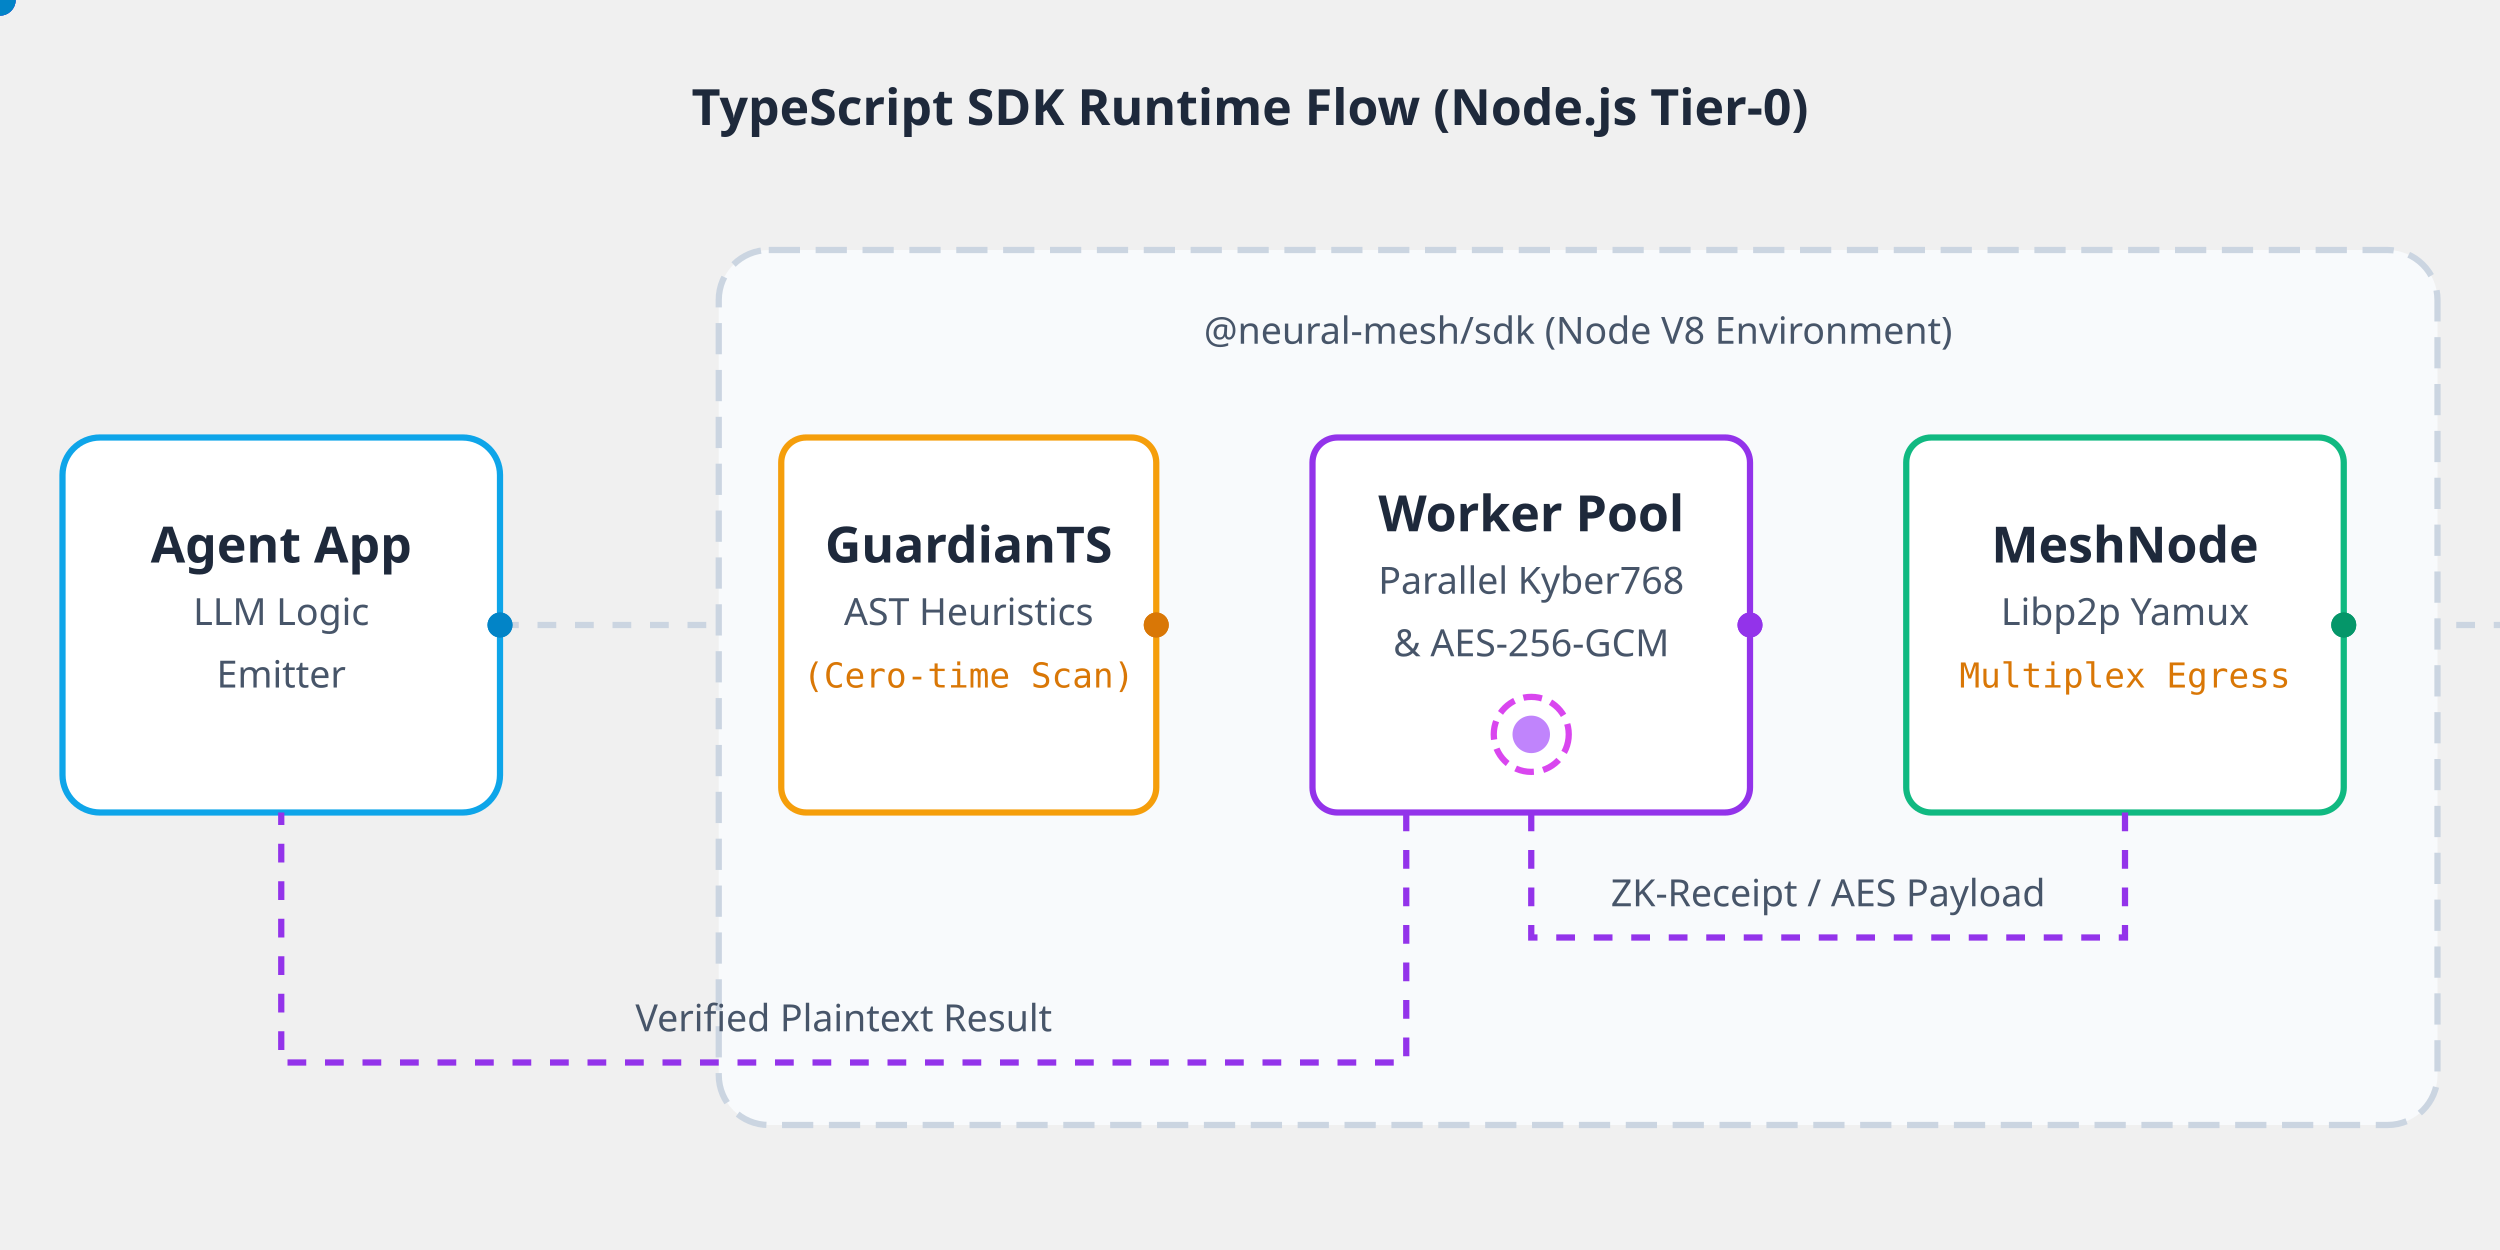
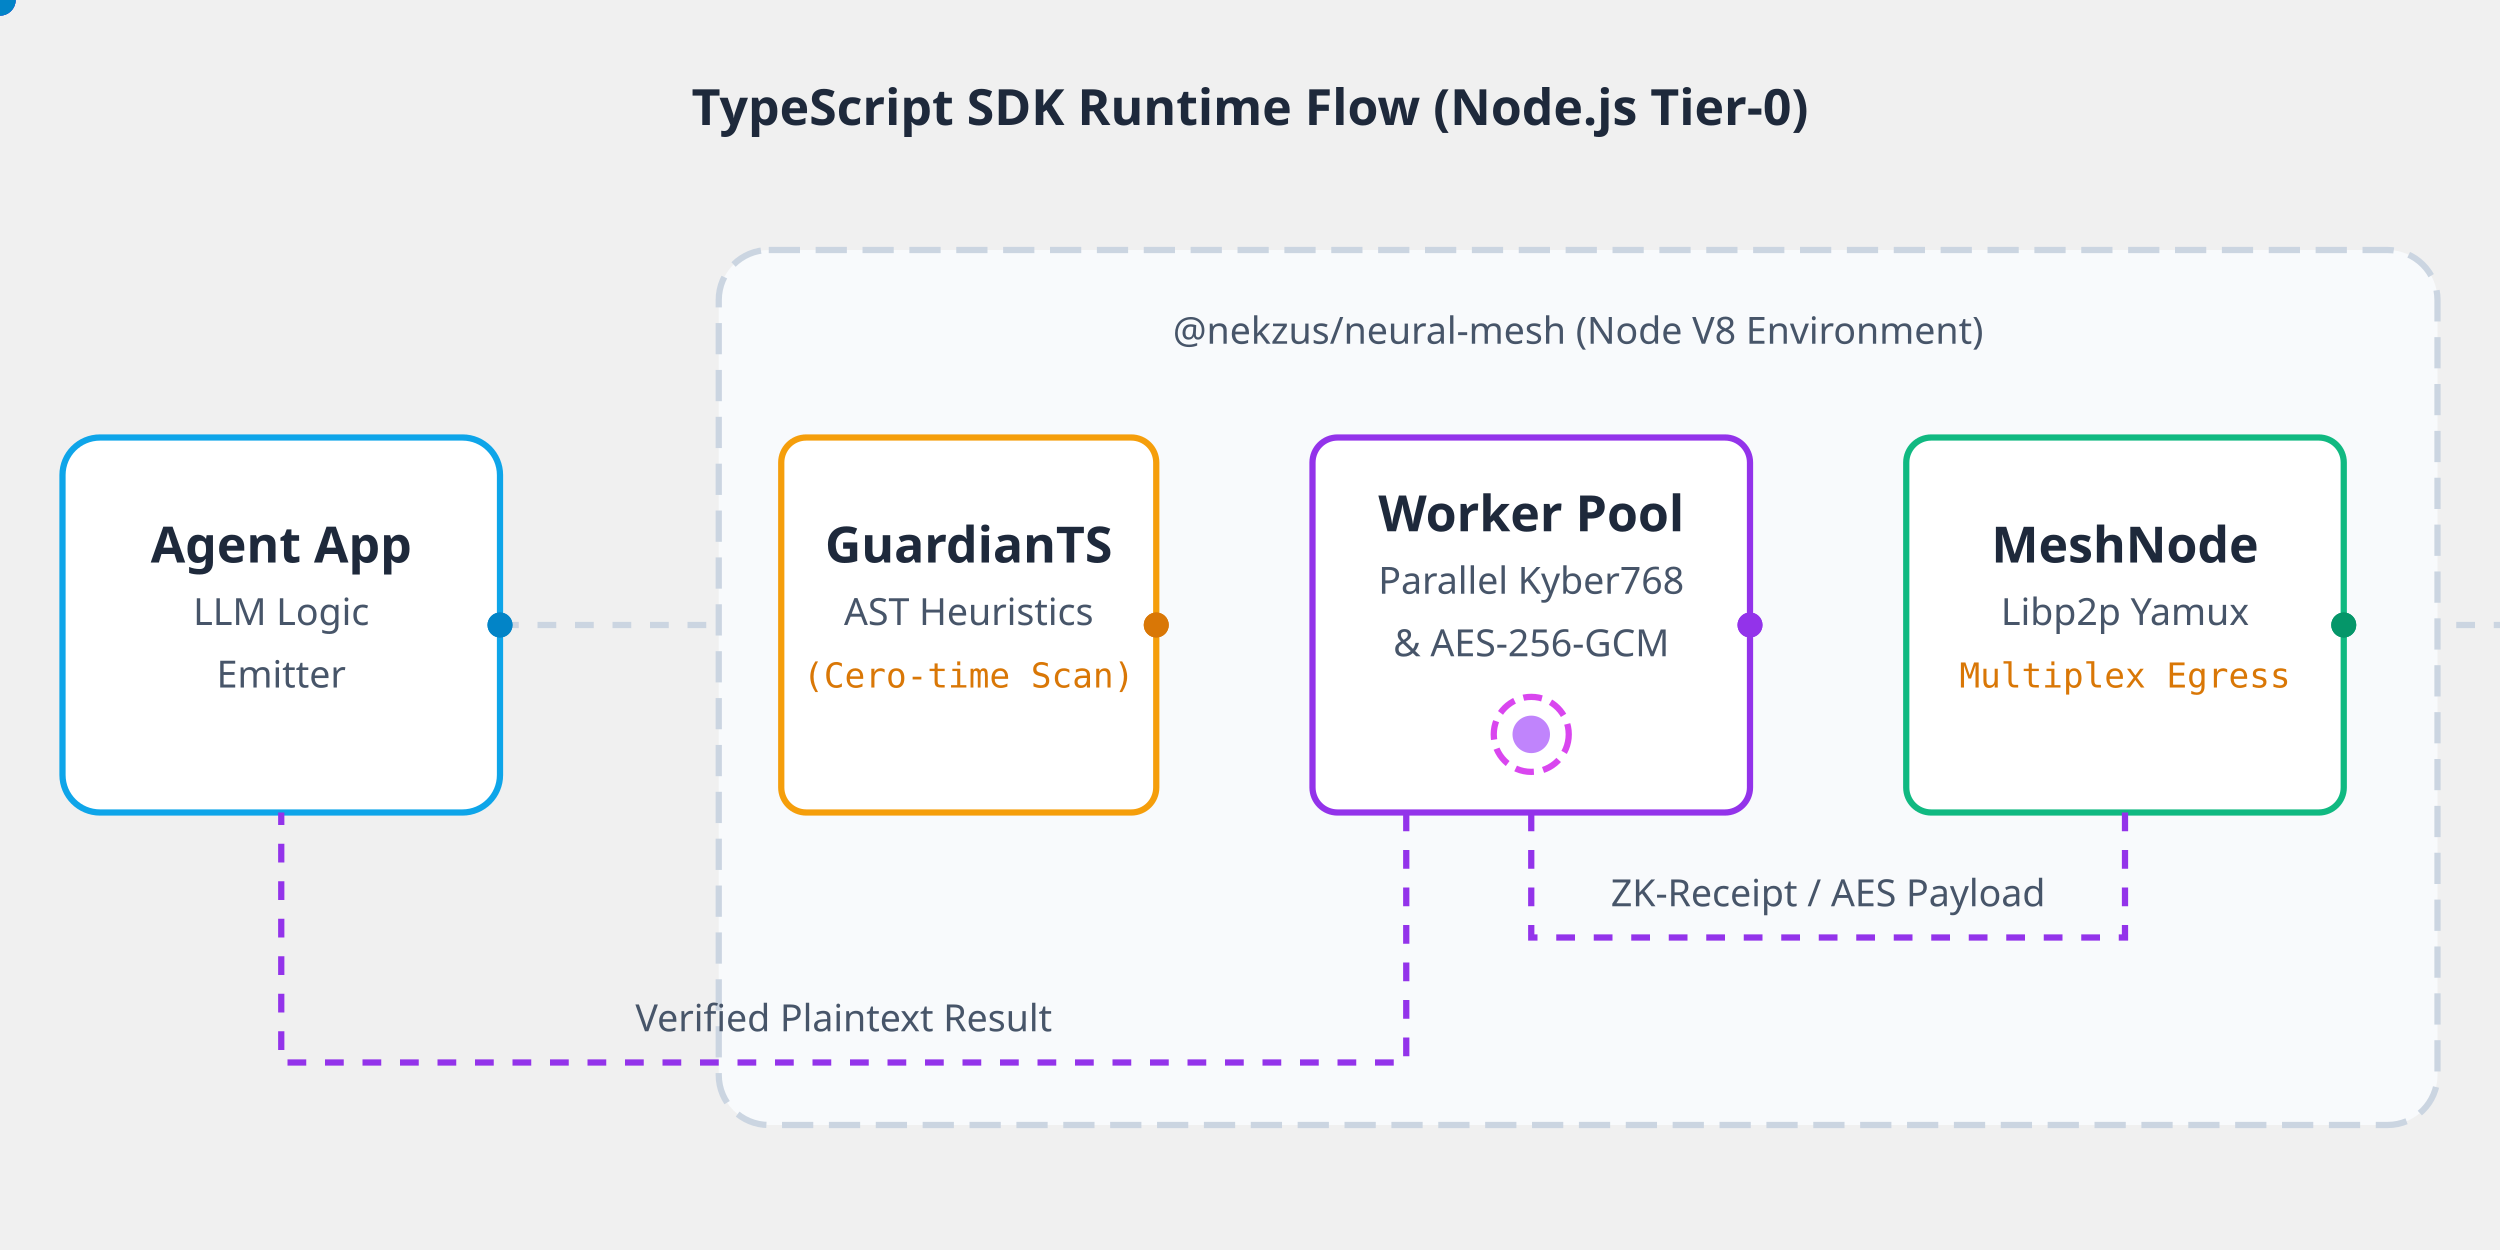
<svg xmlns="http://www.w3.org/2000/svg" viewBox="0 0 800 400" width="100%" height="auto">
  <defs>
        
    </defs>
  <style>
        .text-title-l {
            font-family: system-ui, sans-serif;
            font-weight: 700;
            font-size: 16px;
            fill: #1e293b;
        }

        .text-sub-l {
            font-family: system-ui, sans-serif;
            font-weight: 500;
            font-size: 12px;
            fill: #475569;
        }

        .text-tiny-l {
            font-family: monospace;
            font-size: 11px;
            fill: #d97706;
        }

        .conn-line-l {
            stroke: #cbd5e1;
            stroke-width: 2;
            stroke-dasharray: 6, 6;
            animation: dashAnimL 20s linear infinite;
        }

        .conn-line-rx-l {
            stroke: #9333ea;
            stroke-width: 2;
            stroke-dasharray: 6, 6;
            animation: dashAnimL 20s linear infinite;
        }

        @keyframes dashAnimL {
            to {
                stroke-dashoffset: -400;
            }
        }

        @keyframes move90-l {
            0% {
                transform: translateX(0px);
                opacity: 0;
            }

            10% {
                opacity: 1;
            }

            90% {
                opacity: 1;
            }

            100% {
                transform: translateX(90px);
                opacity: 0;
            }
        }

        @keyframes move50-l {
            0% {
                transform: translateX(0px);
                opacity: 0;
            }

            10% {
                opacity: 1;
            }

            90% {
                opacity: 1;
            }

            100% {
                transform: translateX(50px);
                opacity: 0;
            }
        }

        @keyframes moveReturn-l {
            0% {
                transform: translateX(0px);
                opacity: 0;
            }

            2% {
                opacity: 1;
            }

            98% {
                opacity: 1;
            }

            100% {
                transform: translateX(-590px);
                opacity: 0;
            }
        }

        @keyframes rxPath1-l {
            0% {
                transform: translate(680px, 260px);
                opacity: 0;
            }

            2% {
                opacity: 1;
            }

            14.8% {
                transform: translate(680px, 300px);
            }

            85.2% {
                transform: translate(490px, 300px);
            }

            98% {
                opacity: 1;
            }

            100% {
                transform: translate(490px, 260px);
                opacity: 0;
            }
        }

        @keyframes rxPath2-l {
            0% {
                transform: translate(450px, 260px);
                opacity: 0;
            }

            2% {
                opacity: 1;
            }

            15.4% {
                transform: translate(450px, 340px);
            }

            84.6% {
                transform: translate(90px, 340px);
            }

            98% {
                opacity: 1;
            }

            100% {
                transform: translate(90px, 260px);
                opacity: 0;
            }
        }

        .anim-90-1-l {
            animation: move90-l 1.5s linear infinite;
        }

        .anim-90-2-l {
            animation: move90-l 1.5s linear infinite 0.75s;
        }

        .anim-50-1-l {
            animation: move50-l 1s linear infinite;
        }

        .anim-50-2-l {
            animation: move50-l 1s linear infinite 0.5s;
        }

        .anim-ret-1-l {
            animation: moveReturn-l 3s linear infinite;
        }

        .anim-ret-2-l {
            animation: moveReturn-l 3s linear infinite 1.5s;
        }

        .anim-r1-1-l {
            animation: rxPath1-l 2s linear infinite;
        }

        .anim-r1-2-l {
            animation: rxPath1-l 2s linear infinite 1s;
        }

        .anim-r2-1-l {
            animation: rxPath2-l 3.5s linear infinite;
        }

        .anim-r2-2-l {
            animation: rxPath2-l 3.5s linear infinite 1.75s;
        }

        @keyframes spinGearL {
            100% {
                transform: rotate(360deg);
            }
        }

        .spin-l {
            transform-box: fill-box;
            transform-origin: center;
            animation: spinGearL 3s linear infinite;
        }
    </style>
  <text x="400" y="40" class="text-title-l" text-anchor="middle" font-size="20" fill="#0284c7">TypeScript SDK Runtime
        Flow (Node.js Tier-0)</text>
  <line x1="160" y1="200" x2="250" y2="200" class="conn-line-l" />
  <line x1="370" y1="200" x2="420" y2="200" class="conn-line-l" />
  <line x1="560" y1="200" x2="610" y2="200" class="conn-line-l" />
  <line x1="750" y1="200" x2="800" y2="200" class="conn-line-l" />
  <rect x="20" y="140" width="140" height="120" rx="12" fill="#ffffff" stroke="#0ea5e9" stroke-width="2" />
  <text x="90" y="180" class="text-title-l" text-anchor="middle">Agent App</text>
  <text x="90" y="200" class="text-sub-l" text-anchor="middle">LLM Logic</text>
  <text x="90" y="220" class="text-sub-l" text-anchor="middle">Emitter</text>
  <rect x="230" y="80" width="550" height="280" rx="16" fill="#f8fafc" stroke="#cbd5e1" stroke-width="2" stroke-dasharray="10 5" />
-   <text x="505" y="110" class="text-sub-l" text-anchor="middle" fill="#64748b">@neural-mesh/sdk (Node V8
+   <text x="505" y="110" class="text-sub-l" text-anchor="middle" fill="#64748b">@nekzus/neural-mesh (Node V8
        Environment)</text>
  <rect x="250" y="140" width="120" height="120" rx="8" fill="#ffffff" stroke="#f59e0b" stroke-width="2" />
  <text x="310" y="180" class="text-title-l" text-anchor="middle" fill="#d97706">GuardianTS</text>
  <text x="310" y="200" class="text-sub-l" text-anchor="middle">AST Heuristics</text>
  <text x="310" y="220" class="text-tiny-l" text-anchor="middle">(Cero-time Scan)</text>
  <rect x="420" y="140" width="140" height="120" rx="8" fill="#ffffff" stroke="#9333ea" stroke-width="2" />
  <text x="490" y="170" class="text-title-l" text-anchor="middle" fill="#7e22ce">Worker Pool</text>
  <text x="490" y="190" class="text-sub-l" text-anchor="middle">Parallel Kyber768</text>
  <text x="490" y="210" class="text-sub-l" text-anchor="middle">&amp; AES-256-GCM</text>
  <g transform="translate(490, 235)">
    <g class="spin-l">
      <circle cx="0" cy="0" r="12" fill="none" stroke="#d946ef" stroke-width="2" stroke-dasharray="6 3" />
      <circle cx="0" cy="0" r="6" fill="#c084fc" />
    </g>
  </g>
  <rect x="610" y="140" width="140" height="120" rx="8" fill="#ffffff" stroke="#10b981" stroke-width="2" />
  <text x="680" y="180" class="text-title-l" text-anchor="middle" fill="#059669">MeshNode</text>
  <text x="680" y="200" class="text-sub-l" text-anchor="middle">Libp2p Yamux</text>
  <text x="680" y="220" class="text-tiny-l" text-anchor="middle" fill="#047857">Multiplex Egress</text>
  <g transform="translate(160, 200)">
    <circle cx="0" cy="0" r="4" fill="#0284c7" class="anim-90-1-l" />
    <circle cx="0" cy="0" r="4" fill="#0284c7" class="anim-90-2-l" />
  </g>
  <g transform="translate(370, 200)">
    <circle cx="0" cy="0" r="4" fill="#d97706" class="anim-50-1-l" />
    <circle cx="0" cy="0" r="4" fill="#d97706" class="anim-50-2-l" />
  </g>
  <g transform="translate(560, 200)">
    <circle cx="0" cy="0" r="4" fill="#9333ea" class="anim-50-1-l" />
    <circle cx="0" cy="0" r="4" fill="#9333ea" class="anim-50-2-l" />
  </g>
  <g transform="translate(750, 200)">
    <circle cx="0" cy="0" r="4" fill="#059669" class="anim-50-1-l" />
    <circle cx="0" cy="0" r="4" fill="#059669" class="anim-50-2-l" />
  </g>
  <path d="M 680 260 L 680 300 L 490 300 L 490 260" fill="none" class="conn-line-rx-l" />
  <text x="585" y="290" class="text-sub-l" text-anchor="middle" fill="#7e22ce">ZK-Receipt / AES Payload</text>
  <circle cx="0" cy="0" r="5" fill="#9333ea" class="anim-r1-1-l" />
  <circle cx="0" cy="0" r="5" fill="#9333ea" class="anim-r1-2-l" />
  <path d="M 450 260 L 450 340 L 90 340 L 90 260" fill="none" class="conn-line-rx-l" />
  <text x="270" y="330" class="text-sub-l" text-anchor="middle" fill="#0284c7">Verified Plaintext Result</text>
  <circle cx="0" cy="0" r="5" fill="#0284c7" class="anim-r2-1-l" />
  <circle cx="0" cy="0" r="5" fill="#0284c7" class="anim-r2-2-l" />
</svg>
